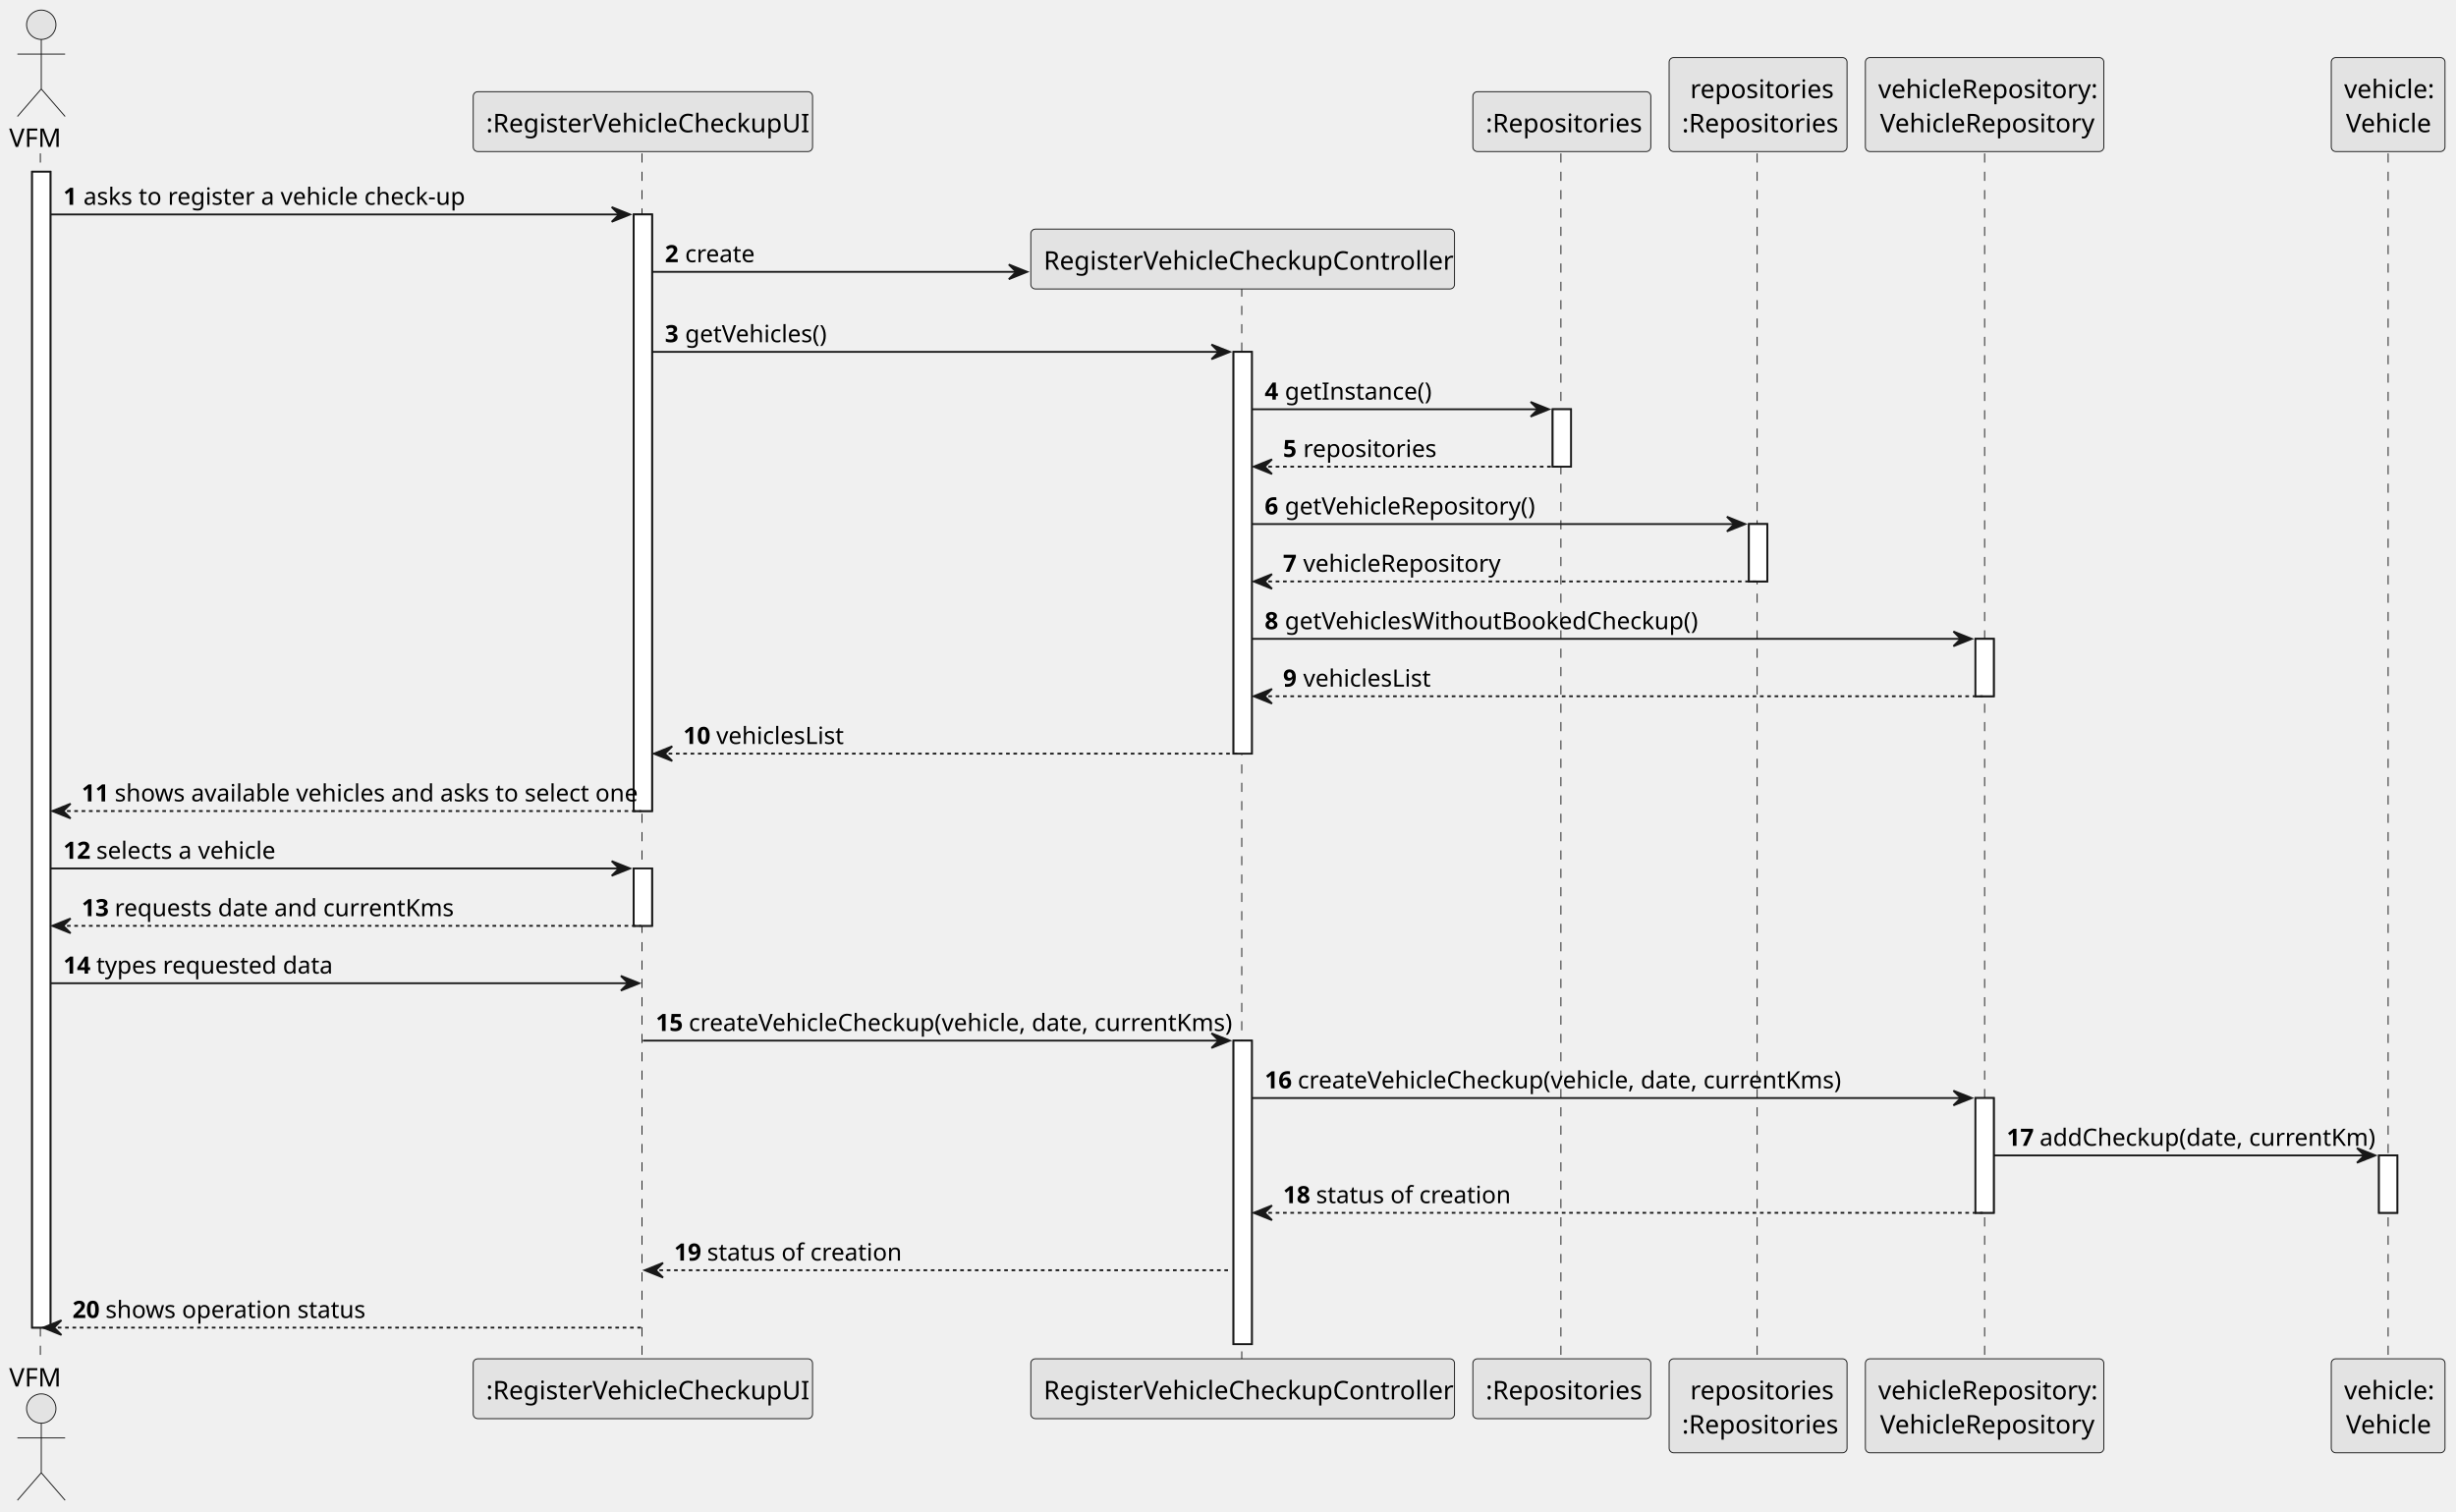
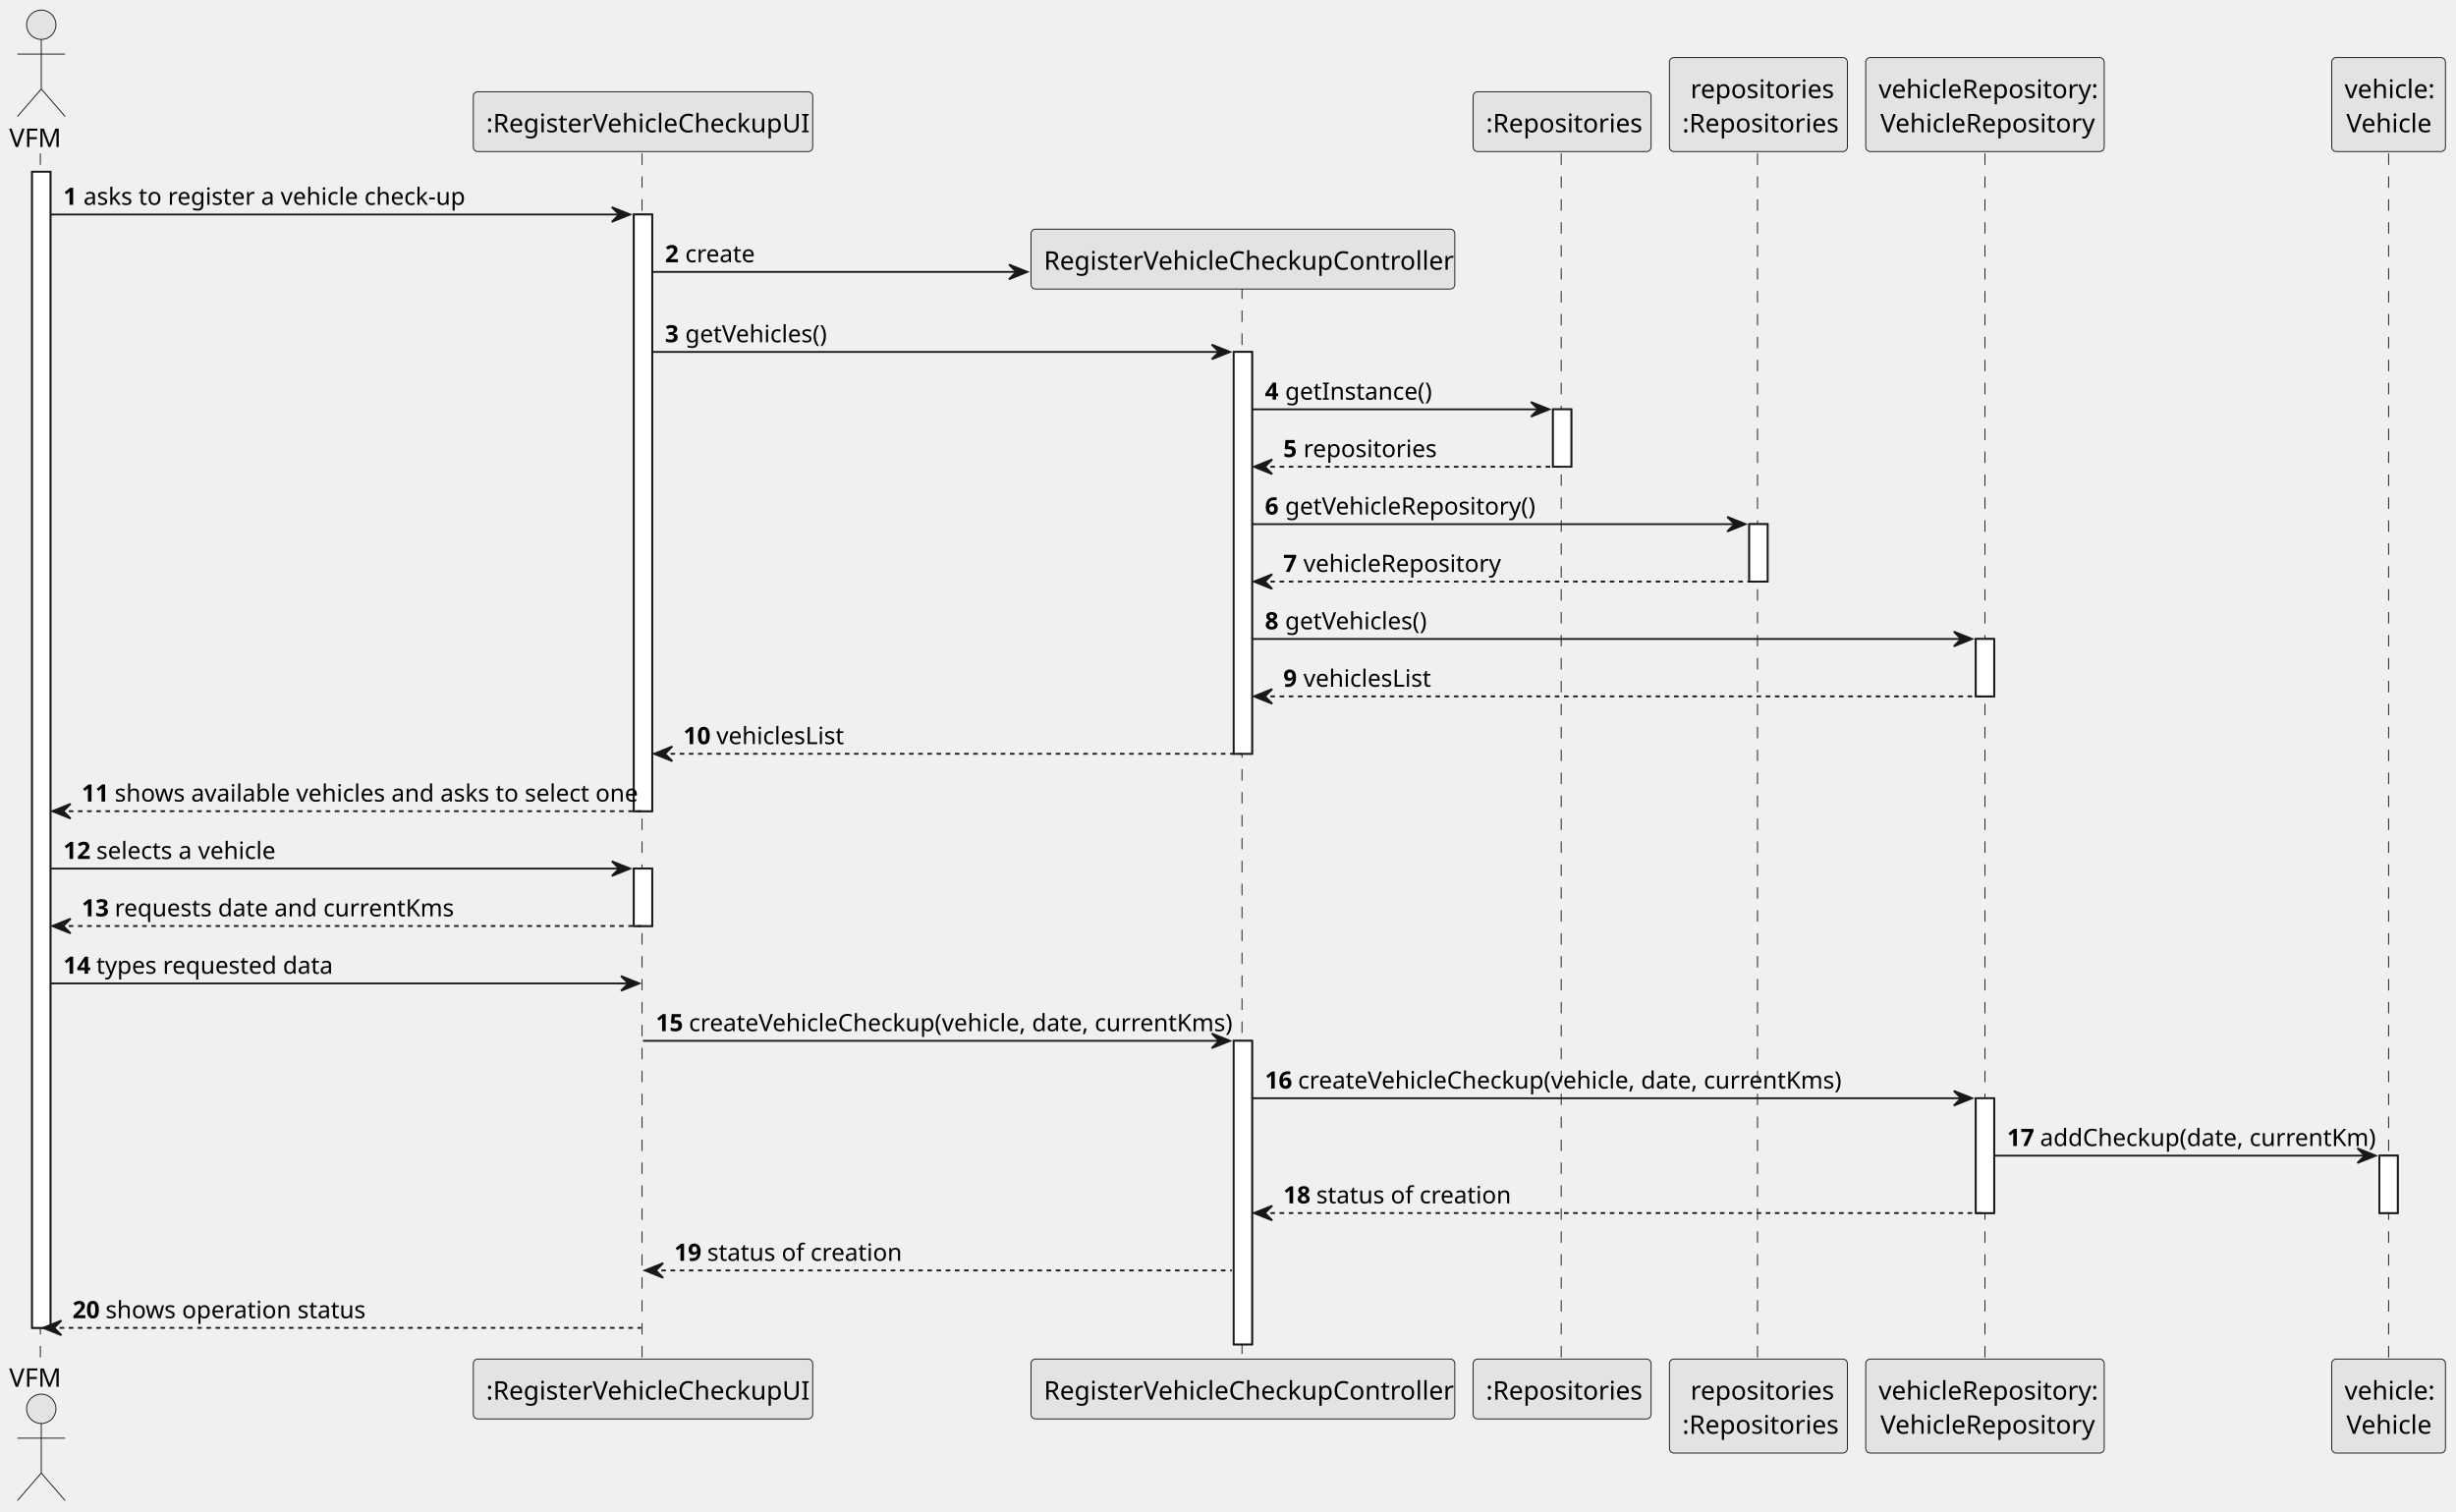
- <svg xmlns="http://www.w3.org/2000/svg" contentStyleType="text/css" height="824px" preserveAspectRatio="none" style="width:1339px;height:824px;background:#FFFFFF;" version="1.1" viewBox="0 0 1339 824" width="1339px" zoomAndPan="magnify">
+ <svg xmlns="http://www.w3.org/2000/svg" contentStyleType="text/css" height="659.2px" preserveAspectRatio="none" style="width:1071px;height:659px;background:#FFFFFF;" version="1.1" viewBox="0 0 1071 659" width="1071.2px" zoomAndPan="magnify">
  <defs />
  <g>
-     <rect fill="#FFFFFF" height="630.15" style="stroke:#181818;stroke-width:1.0;" width="10" x="17.5" y="93.621" />
-     <rect fill="#FFFFFF" height="325.24" style="stroke:#181818;stroke-width:1.0;" width="10" x="345.5" y="116.912" />
-     <rect fill="#FFFFFF" height="31.291" style="stroke:#181818;stroke-width:1.0;" width="10" x="345.5" y="473.443" />
-     <rect fill="#FFFFFF" height="219.037" style="stroke:#181818;stroke-width:1.0;" width="10" x="672.5" y="191.824" />
-     <rect fill="#FFFFFF" height="165.455" style="stroke:#181818;stroke-width:1.0;" width="10" x="672.5" y="567.316" />
-     <rect fill="#FFFFFF" height="31.291" style="stroke:#181818;stroke-width:1.0;" width="10" x="846.5" y="223.115" />
-     <rect fill="#FFFFFF" height="31.291" style="stroke:#181818;stroke-width:1.0;" width="10" x="953.5" y="285.697" />
-     <rect fill="#FFFFFF" height="31.291" style="stroke:#181818;stroke-width:1.0;" width="10" x="1077" y="348.279" />
-     <rect fill="#FFFFFF" height="62.582" style="stroke:#181818;stroke-width:1.0;" width="10" x="1077" y="598.607" />
-     <rect fill="#FFFFFF" height="31.291" style="stroke:#181818;stroke-width:1.0;" width="10" x="1297" y="629.898" />
-     <line style="stroke:#181818;stroke-width:0.5;stroke-dasharray:5.0,5.0;" x1="22" x2="22" y1="83.621" y2="741.771" />
-     <line style="stroke:#181818;stroke-width:0.5;stroke-dasharray:5.0,5.0;" x1="350" x2="350" y1="83.621" y2="741.771" />
-     <line style="stroke:#181818;stroke-width:0.5;stroke-dasharray:5.0,5.0;" x1="677" x2="677" y1="156.723" y2="741.771" />
-     <line style="stroke:#181818;stroke-width:0.5;stroke-dasharray:5.0,5.0;" x1="851" x2="851" y1="83.621" y2="741.771" />
-     <line style="stroke:#181818;stroke-width:0.5;stroke-dasharray:5.0,5.0;" x1="958" x2="958" y1="83.621" y2="741.771" />
-     <line style="stroke:#181818;stroke-width:0.5;stroke-dasharray:5.0,5.0;" x1="1082" x2="1082" y1="83.621" y2="741.771" />
-     <line style="stroke:#181818;stroke-width:0.5;stroke-dasharray:5.0,5.0;" x1="1302" x2="1302" y1="83.621" y2="741.771" />
-     <text fill="#000000" font-family="sans-serif" font-size="14" lengthAdjust="spacing" textLength="29" x="5" y="80.107">VFM</text>
-     <ellipse cx="22.5" cy="13.5" fill="#E3E3E3" rx="8" ry="8" style="stroke:#181818;stroke-width:0.5;" />
-     <path d="M22.5,21.5 L22.5,48.5 M9.5,29.5 L35.5,29.5 M22.5,48.5 L9.5,63.5 M22.5,48.5 L35.5,63.5 " fill="none" style="stroke:#181818;stroke-width:0.5;" />
-     <text fill="#000000" font-family="sans-serif" font-size="14" lengthAdjust="spacing" textLength="29" x="5" y="755.879">VFM</text>
-     <ellipse cx="22.5" cy="767.893" fill="#E3E3E3" rx="8" ry="8" style="stroke:#181818;stroke-width:0.5;" />
-     <path d="M22.5,775.893 L22.5,802.893 M9.5,783.893 L35.5,783.893 M22.5,802.893 L9.5,817.893 M22.5,802.893 L35.5,817.893 " fill="none" style="stroke:#181818;stroke-width:0.5;" />
-     <rect fill="#E3E3E3" height="32.621" rx="2.5" ry="2.5" style="stroke:#181818;stroke-width:0.5;" width="185" x="258" y="50" />
-     <text fill="#000000" font-family="sans-serif" font-size="14" lengthAdjust="spacing" textLength="171" x="265" y="72.107">:RegisterVehicleCheckupUI</text>
-     <rect fill="#E3E3E3" height="32.621" rx="2.5" ry="2.5" style="stroke:#181818;stroke-width:0.5;" width="185" x="258" y="740.771" />
-     <text fill="#000000" font-family="sans-serif" font-size="14" lengthAdjust="spacing" textLength="171" x="265" y="762.879">:RegisterVehicleCheckupUI</text>
-     <rect fill="#E3E3E3" height="32.621" rx="2.5" ry="2.5" style="stroke:#181818;stroke-width:0.5;" width="231" x="562" y="740.771" />
-     <text fill="#000000" font-family="sans-serif" font-size="14" lengthAdjust="spacing" textLength="217" x="569" y="762.879">RegisterVehicleCheckupController</text>
-     <rect fill="#E3E3E3" height="32.621" rx="2.5" ry="2.5" style="stroke:#181818;stroke-width:0.5;" width="97" x="803" y="50" />
-     <text fill="#000000" font-family="sans-serif" font-size="14" lengthAdjust="spacing" textLength="83" x="810" y="72.107">:Repositories</text>
-     <rect fill="#E3E3E3" height="32.621" rx="2.5" ry="2.5" style="stroke:#181818;stroke-width:0.5;" width="97" x="803" y="740.771" />
-     <text fill="#000000" font-family="sans-serif" font-size="14" lengthAdjust="spacing" textLength="83" x="810" y="762.879">:Repositories</text>
-     <rect fill="#E3E3E3" height="51.242" rx="2.5" ry="2.5" style="stroke:#181818;stroke-width:0.5;" width="97" x="910" y="31.379" />
-     <text fill="#000000" font-family="sans-serif" font-size="14" lengthAdjust="spacing" textLength="74" x="921.5" y="53.486">repositories</text>
-     <text fill="#000000" font-family="sans-serif" font-size="14" lengthAdjust="spacing" textLength="83" x="917" y="72.107">:Repositories</text>
-     <rect fill="#E3E3E3" height="51.242" rx="2.5" ry="2.5" style="stroke:#181818;stroke-width:0.5;" width="97" x="910" y="740.771" />
-     <text fill="#000000" font-family="sans-serif" font-size="14" lengthAdjust="spacing" textLength="74" x="921.5" y="762.879">repositories</text>
-     <text fill="#000000" font-family="sans-serif" font-size="14" lengthAdjust="spacing" textLength="83" x="917" y="781.5">:Repositories</text>
-     <rect fill="#E3E3E3" height="51.242" rx="2.5" ry="2.5" style="stroke:#181818;stroke-width:0.5;" width="130" x="1017" y="31.379" />
-     <text fill="#000000" font-family="sans-serif" font-size="14" lengthAdjust="spacing" textLength="116" x="1024" y="53.486">vehicleRepository:</text>
-     <text fill="#000000" font-family="sans-serif" font-size="14" lengthAdjust="spacing" textLength="114" x="1025" y="72.107">VehicleRepository</text>
-     <rect fill="#E3E3E3" height="51.242" rx="2.5" ry="2.5" style="stroke:#181818;stroke-width:0.5;" width="130" x="1017" y="740.771" />
-     <text fill="#000000" font-family="sans-serif" font-size="14" lengthAdjust="spacing" textLength="116" x="1024" y="762.879">vehicleRepository:</text>
-     <text fill="#000000" font-family="sans-serif" font-size="14" lengthAdjust="spacing" textLength="114" x="1025" y="781.5">VehicleRepository</text>
-     <rect fill="#E3E3E3" height="51.242" rx="2.5" ry="2.5" style="stroke:#181818;stroke-width:0.5;" width="62" x="1271" y="31.379" />
-     <text fill="#000000" font-family="sans-serif" font-size="14" lengthAdjust="spacing" textLength="48" x="1278" y="53.486">vehicle:</text>
-     <text fill="#000000" font-family="sans-serif" font-size="14" lengthAdjust="spacing" textLength="46" x="1279" y="72.107">Vehicle</text>
-     <rect fill="#E3E3E3" height="51.242" rx="2.5" ry="2.5" style="stroke:#181818;stroke-width:0.5;" width="62" x="1271" y="740.771" />
-     <text fill="#000000" font-family="sans-serif" font-size="14" lengthAdjust="spacing" textLength="48" x="1278" y="762.879">vehicle:</text>
-     <text fill="#000000" font-family="sans-serif" font-size="14" lengthAdjust="spacing" textLength="46" x="1279" y="781.5">Vehicle</text>
-     <rect fill="#FFFFFF" height="630.15" style="stroke:#181818;stroke-width:1.0;" width="10" x="17.5" y="93.621" />
-     <rect fill="#FFFFFF" height="325.24" style="stroke:#181818;stroke-width:1.0;" width="10" x="345.5" y="116.912" />
-     <rect fill="#FFFFFF" height="31.291" style="stroke:#181818;stroke-width:1.0;" width="10" x="345.5" y="473.443" />
-     <rect fill="#FFFFFF" height="219.037" style="stroke:#181818;stroke-width:1.0;" width="10" x="672.5" y="191.824" />
-     <rect fill="#FFFFFF" height="165.455" style="stroke:#181818;stroke-width:1.0;" width="10" x="672.5" y="567.316" />
-     <rect fill="#FFFFFF" height="31.291" style="stroke:#181818;stroke-width:1.0;" width="10" x="846.5" y="223.115" />
-     <rect fill="#FFFFFF" height="31.291" style="stroke:#181818;stroke-width:1.0;" width="10" x="953.5" y="285.697" />
-     <rect fill="#FFFFFF" height="31.291" style="stroke:#181818;stroke-width:1.0;" width="10" x="1077" y="348.279" />
-     <rect fill="#FFFFFF" height="62.582" style="stroke:#181818;stroke-width:1.0;" width="10" x="1077" y="598.607" />
-     <rect fill="#FFFFFF" height="31.291" style="stroke:#181818;stroke-width:1.0;" width="10" x="1297" y="629.898" />
-     <polygon fill="#181818" points="333.5,112.912,343.5,116.912,333.5,120.912,337.5,116.912" style="stroke:#181818;stroke-width:1.0;" />
-     <line style="stroke:#181818;stroke-width:1.0;" x1="27.5" x2="339.5" y1="116.912" y2="116.912" />
-     <text fill="#000000" font-family="sans-serif" font-size="13" font-weight="bold" lengthAdjust="spacing" textLength="7" x="34.5" y="111.649">1</text>
-     <text fill="#000000" font-family="sans-serif" font-size="13" lengthAdjust="spacing" textLength="201" x="45.5" y="111.649">asks to register a vehicle check-up</text>
-     <polygon fill="#181818" points="550,144.203,560,148.203,550,152.203,554,148.203" style="stroke:#181818;stroke-width:1.0;" />
-     <line style="stroke:#181818;stroke-width:1.0;" x1="355.5" x2="556" y1="148.203" y2="148.203" />
-     <text fill="#000000" font-family="sans-serif" font-size="13" font-weight="bold" lengthAdjust="spacing" textLength="7" x="362.5" y="142.94">2</text>
-     <text fill="#000000" font-family="sans-serif" font-size="13" lengthAdjust="spacing" textLength="36" x="373.5" y="142.94">create</text>
-     <rect fill="#E3E3E3" height="32.621" rx="2.5" ry="2.5" style="stroke:#181818;stroke-width:0.5;" width="231" x="562" y="124.912" />
-     <text fill="#000000" font-family="sans-serif" font-size="14" lengthAdjust="spacing" textLength="217" x="569" y="147.019">RegisterVehicleCheckupController</text>
-     <polygon fill="#181818" points="660.5,187.824,670.5,191.824,660.5,195.824,664.5,191.824" style="stroke:#181818;stroke-width:1.0;" />
-     <line style="stroke:#181818;stroke-width:1.0;" x1="355.5" x2="666.5" y1="191.824" y2="191.824" />
-     <text fill="#000000" font-family="sans-serif" font-size="13" font-weight="bold" lengthAdjust="spacing" textLength="7" x="362.5" y="186.561">3</text>
-     <text fill="#000000" font-family="sans-serif" font-size="13" lengthAdjust="spacing" textLength="76" x="373.5" y="186.561">getVehicles()</text>
-     <polygon fill="#181818" points="834.5,219.115,844.5,223.115,834.5,227.115,838.5,223.115" style="stroke:#181818;stroke-width:1.0;" />
-     <line style="stroke:#181818;stroke-width:1.0;" x1="682.5" x2="840.5" y1="223.115" y2="223.115" />
-     <text fill="#000000" font-family="sans-serif" font-size="13" font-weight="bold" lengthAdjust="spacing" textLength="7" x="689.5" y="217.852">4</text>
-     <text fill="#000000" font-family="sans-serif" font-size="13" lengthAdjust="spacing" textLength="75" x="700.5" y="217.852">getInstance()</text>
-     <polygon fill="#181818" points="693.5,250.406,683.5,254.406,693.5,258.406,689.5,254.406" style="stroke:#181818;stroke-width:1.0;" />
-     <line style="stroke:#181818;stroke-width:1.0;stroke-dasharray:2.0,2.0;" x1="687.5" x2="850.5" y1="254.406" y2="254.406" />
-     <text fill="#000000" font-family="sans-serif" font-size="13" font-weight="bold" lengthAdjust="spacing" textLength="7" x="699.5" y="249.144">5</text>
-     <text fill="#000000" font-family="sans-serif" font-size="13" lengthAdjust="spacing" textLength="67" x="710.5" y="249.144">repositories</text>
-     <polygon fill="#181818" points="941.5,281.697,951.5,285.697,941.5,289.697,945.5,285.697" style="stroke:#181818;stroke-width:1.0;" />
-     <line style="stroke:#181818;stroke-width:1.0;" x1="682.5" x2="947.5" y1="285.697" y2="285.697" />
-     <text fill="#000000" font-family="sans-serif" font-size="13" font-weight="bold" lengthAdjust="spacing" textLength="7" x="689.5" y="280.435">6</text>
-     <text fill="#000000" font-family="sans-serif" font-size="13" lengthAdjust="spacing" textLength="131" x="700.5" y="280.435">getVehicleRepository()</text>
-     <polygon fill="#181818" points="693.5,312.988,683.5,316.988,693.5,320.988,689.5,316.988" style="stroke:#181818;stroke-width:1.0;" />
-     <line style="stroke:#181818;stroke-width:1.0;stroke-dasharray:2.0,2.0;" x1="687.5" x2="957.5" y1="316.988" y2="316.988" />
-     <text fill="#000000" font-family="sans-serif" font-size="13" font-weight="bold" lengthAdjust="spacing" textLength="7" x="699.5" y="311.726">7</text>
-     <text fill="#000000" font-family="sans-serif" font-size="13" lengthAdjust="spacing" textLength="101" x="710.5" y="311.726">vehicleRepository</text>
-     <polygon fill="#181818" points="1065,344.279,1075,348.279,1065,352.279,1069,348.279" style="stroke:#181818;stroke-width:1.0;" />
-     <line style="stroke:#181818;stroke-width:1.0;" x1="682.5" x2="1071" y1="348.279" y2="348.279" />
-     <text fill="#000000" font-family="sans-serif" font-size="13" font-weight="bold" lengthAdjust="spacing" textLength="7" x="689.5" y="343.017">8</text>
-     <text fill="#000000" font-family="sans-serif" font-size="13" lengthAdjust="spacing" textLength="216" x="700.5" y="343.017">getVehiclesWithoutBookedCheckup()</text>
-     <polygon fill="#181818" points="693.5,375.57,683.5,379.57,693.5,383.57,689.5,379.57" style="stroke:#181818;stroke-width:1.0;" />
-     <line style="stroke:#181818;stroke-width:1.0;stroke-dasharray:2.0,2.0;" x1="687.5" x2="1081" y1="379.57" y2="379.57" />
-     <text fill="#000000" font-family="sans-serif" font-size="13" font-weight="bold" lengthAdjust="spacing" textLength="7" x="699.5" y="374.308">9</text>
-     <text fill="#000000" font-family="sans-serif" font-size="13" lengthAdjust="spacing" textLength="67" x="710.5" y="374.308">vehiclesList</text>
-     <polygon fill="#181818" points="366.5,406.861,356.5,410.861,366.5,414.861,362.5,410.861" style="stroke:#181818;stroke-width:1.0;" />
-     <line style="stroke:#181818;stroke-width:1.0;stroke-dasharray:2.0,2.0;" x1="360.5" x2="676.5" y1="410.861" y2="410.861" />
-     <text fill="#000000" font-family="sans-serif" font-size="13" font-weight="bold" lengthAdjust="spacing" textLength="14" x="372.5" y="405.599">10</text>
-     <text fill="#000000" font-family="sans-serif" font-size="13" lengthAdjust="spacing" textLength="67" x="390.5" y="405.599">vehiclesList</text>
-     <polygon fill="#181818" points="38.5,438.152,28.5,442.152,38.5,446.152,34.5,442.152" style="stroke:#181818;stroke-width:1.0;" />
-     <line style="stroke:#181818;stroke-width:1.0;stroke-dasharray:2.0,2.0;" x1="32.5" x2="349.5" y1="442.152" y2="442.152" />
-     <text fill="#000000" font-family="sans-serif" font-size="13" font-weight="bold" lengthAdjust="spacing" textLength="14" x="44.5" y="436.89">11</text>
-     <text fill="#000000" font-family="sans-serif" font-size="13" lengthAdjust="spacing" textLength="276" x="62.5" y="436.89">shows available vehicles and asks to select one</text>
-     <polygon fill="#181818" points="333.5,469.443,343.5,473.443,333.5,477.443,337.5,473.443" style="stroke:#181818;stroke-width:1.0;" />
-     <line style="stroke:#181818;stroke-width:1.0;" x1="27.5" x2="339.5" y1="473.443" y2="473.443" />
-     <text fill="#000000" font-family="sans-serif" font-size="13" font-weight="bold" lengthAdjust="spacing" textLength="14" x="34.5" y="468.181">12</text>
-     <text fill="#000000" font-family="sans-serif" font-size="13" lengthAdjust="spacing" textLength="96" x="52.5" y="468.181">selects a vehicle</text>
-     <polygon fill="#181818" points="38.5,500.734,28.5,504.734,38.5,508.734,34.5,504.734" style="stroke:#181818;stroke-width:1.0;" />
-     <line style="stroke:#181818;stroke-width:1.0;stroke-dasharray:2.0,2.0;" x1="32.5" x2="349.5" y1="504.734" y2="504.734" />
-     <text fill="#000000" font-family="sans-serif" font-size="13" font-weight="bold" lengthAdjust="spacing" textLength="14" x="44.5" y="499.472">13</text>
-     <text fill="#000000" font-family="sans-serif" font-size="13" lengthAdjust="spacing" textLength="175" x="62.5" y="499.472">requests date and currentKms</text>
-     <polygon fill="#181818" points="338.5,532.025,348.5,536.025,338.5,540.025,342.5,536.025" style="stroke:#181818;stroke-width:1.0;" />
-     <line style="stroke:#181818;stroke-width:1.0;" x1="27.5" x2="344.5" y1="536.025" y2="536.025" />
-     <text fill="#000000" font-family="sans-serif" font-size="13" font-weight="bold" lengthAdjust="spacing" textLength="14" x="34.5" y="530.763">14</text>
-     <text fill="#000000" font-family="sans-serif" font-size="13" lengthAdjust="spacing" textLength="122" x="52.5" y="530.763">types requested data</text>
-     <polygon fill="#181818" points="660.5,563.316,670.5,567.316,660.5,571.316,664.5,567.316" style="stroke:#181818;stroke-width:1.0;" />
-     <line style="stroke:#181818;stroke-width:1.0;" x1="350.5" x2="666.5" y1="567.316" y2="567.316" />
-     <text fill="#000000" font-family="sans-serif" font-size="13" font-weight="bold" lengthAdjust="spacing" textLength="14" x="357.5" y="562.054">15</text>
-     <text fill="#000000" font-family="sans-serif" font-size="13" lengthAdjust="spacing" textLength="285" x="375.5" y="562.054">createVehicleCheckup(vehicle, date, currentKms)</text>
-     <polygon fill="#181818" points="1065,594.607,1075,598.607,1065,602.607,1069,598.607" style="stroke:#181818;stroke-width:1.0;" />
-     <line style="stroke:#181818;stroke-width:1.0;" x1="682.5" x2="1071" y1="598.607" y2="598.607" />
-     <text fill="#000000" font-family="sans-serif" font-size="13" font-weight="bold" lengthAdjust="spacing" textLength="14" x="689.5" y="593.345">16</text>
-     <text fill="#000000" font-family="sans-serif" font-size="13" lengthAdjust="spacing" textLength="285" x="707.5" y="593.345">createVehicleCheckup(vehicle, date, currentKms)</text>
-     <polygon fill="#181818" points="1285,625.898,1295,629.898,1285,633.898,1289,629.898" style="stroke:#181818;stroke-width:1.0;" />
-     <line style="stroke:#181818;stroke-width:1.0;" x1="1087" x2="1291" y1="629.898" y2="629.898" />
-     <text fill="#000000" font-family="sans-serif" font-size="13" font-weight="bold" lengthAdjust="spacing" textLength="14" x="1094" y="624.636">17</text>
-     <text fill="#000000" font-family="sans-serif" font-size="13" lengthAdjust="spacing" textLength="173" x="1112" y="624.636">addCheckup(date, currentKm)</text>
-     <polygon fill="#181818" points="693.5,657.189,683.5,661.189,693.5,665.189,689.5,661.189" style="stroke:#181818;stroke-width:1.0;" />
-     <line style="stroke:#181818;stroke-width:1.0;stroke-dasharray:2.0,2.0;" x1="687.5" x2="1081" y1="661.189" y2="661.189" />
-     <text fill="#000000" font-family="sans-serif" font-size="13" font-weight="bold" lengthAdjust="spacing" textLength="14" x="699.5" y="655.927">18</text>
-     <text fill="#000000" font-family="sans-serif" font-size="13" lengthAdjust="spacing" textLength="100" x="717.5" y="655.927">status of creation</text>
-     <polygon fill="#181818" points="361.5,688.481,351.5,692.481,361.5,696.481,357.5,692.481" style="stroke:#181818;stroke-width:1.0;" />
-     <line style="stroke:#181818;stroke-width:1.0;stroke-dasharray:2.0,2.0;" x1="355.5" x2="671.5" y1="692.481" y2="692.481" />
-     <text fill="#000000" font-family="sans-serif" font-size="13" font-weight="bold" lengthAdjust="spacing" textLength="14" x="367.5" y="687.218">19</text>
-     <text fill="#000000" font-family="sans-serif" font-size="13" lengthAdjust="spacing" textLength="100" x="385.5" y="687.218">status of creation</text>
-     <polygon fill="#181818" points="33.5,719.771,23.5,723.771,33.5,727.771,29.5,723.771" style="stroke:#181818;stroke-width:1.0;" />
-     <line style="stroke:#181818;stroke-width:1.0;stroke-dasharray:2.0,2.0;" x1="27.5" x2="349.5" y1="723.771" y2="723.771" />
-     <text fill="#000000" font-family="sans-serif" font-size="13" font-weight="bold" lengthAdjust="spacing" textLength="14" x="39.5" y="718.509">20</text>
-     <text fill="#000000" font-family="sans-serif" font-size="13" lengthAdjust="spacing" textLength="134" x="57.5" y="718.509">shows operation status</text>
+     <rect fill="#FFFFFF" height="504.12" style="stroke:#181818;stroke-width:0.8;" width="8" x="14" y="74.897" />
+     <rect fill="#FFFFFF" height="260.192" style="stroke:#181818;stroke-width:0.8;" width="8" x="276.4" y="93.53" />
+     <rect fill="#FFFFFF" height="25.033" style="stroke:#181818;stroke-width:0.8;" width="8" x="276.4" y="378.755" />
+     <rect fill="#FFFFFF" height="175.23" style="stroke:#181818;stroke-width:0.8;" width="8" x="538" y="153.459" />
+     <rect fill="#FFFFFF" height="132.364" style="stroke:#181818;stroke-width:0.8;" width="8" x="538" y="453.853" />
+     <rect fill="#FFFFFF" height="25.033" style="stroke:#181818;stroke-width:0.8;" width="8" x="677.2" y="178.492" />
+     <rect fill="#FFFFFF" height="25.033" style="stroke:#181818;stroke-width:0.8;" width="8" x="762.8" y="228.558" />
+     <rect fill="#FFFFFF" height="25.033" style="stroke:#181818;stroke-width:0.8;" width="8" x="861.6" y="278.623" />
+     <rect fill="#FFFFFF" height="50.066" style="stroke:#181818;stroke-width:0.8;" width="8" x="861.6" y="478.886" />
+     <rect fill="#FFFFFF" height="25.033" style="stroke:#181818;stroke-width:0.8;" width="8" x="1037.6" y="503.919" />
+     <line style="stroke:#181818;stroke-width:0.4;stroke-dasharray:5.0,5.0;" x1="17.6" x2="17.6" y1="66.897" y2="593.417" />
+     <line style="stroke:#181818;stroke-width:0.4;stroke-dasharray:5.0,5.0;" x1="280" x2="280" y1="66.897" y2="593.417" />
+     <line style="stroke:#181818;stroke-width:0.4;stroke-dasharray:5.0,5.0;" x1="541.6" x2="541.6" y1="125.378" y2="593.417" />
+     <line style="stroke:#181818;stroke-width:0.4;stroke-dasharray:5.0,5.0;" x1="680.8" x2="680.8" y1="66.897" y2="593.417" />
+     <line style="stroke:#181818;stroke-width:0.4;stroke-dasharray:5.0,5.0;" x1="766.4" x2="766.4" y1="66.897" y2="593.417" />
+     <line style="stroke:#181818;stroke-width:0.4;stroke-dasharray:5.0,5.0;" x1="865.6" x2="865.6" y1="66.897" y2="593.417" />
+     <line style="stroke:#181818;stroke-width:0.4;stroke-dasharray:5.0,5.0;" x1="1041.6" x2="1041.6" y1="66.897" y2="593.417" />
+     <text fill="#000000" font-family="sans-serif" font-size="11.2" lengthAdjust="spacing" textLength="23.2" x="4" y="64.086">VFM</text>
+     <ellipse cx="18" cy="10.8" fill="#E3E3E3" rx="6.4" ry="6.4" style="stroke:#181818;stroke-width:0.4;" />
+     <path d="M18,17.2 L18,38.8 M7.6,23.6 L28.4,23.6 M18,38.8 L7.6,50.8 M18,38.8 L28.4,50.8 " fill="none" style="stroke:#181818;stroke-width:0.4;" />
+     <text fill="#000000" font-family="sans-serif" font-size="11.2" lengthAdjust="spacing" textLength="23.2" x="4" y="604.703">VFM</text>
+     <ellipse cx="18" cy="614.314" fill="#E3E3E3" rx="6.4" ry="6.4" style="stroke:#181818;stroke-width:0.4;" />
+     <path d="M18,620.714 L18,642.314 M7.6,627.114 L28.4,627.114 M18,642.314 L7.6,654.314 M18,642.314 L28.4,654.314 " fill="none" style="stroke:#181818;stroke-width:0.4;" />
+     <rect fill="#E3E3E3" height="26.097" rx="2" ry="2" style="stroke:#181818;stroke-width:0.4;" width="148" x="206.4" y="40" />
+     <text fill="#000000" font-family="sans-serif" font-size="11.2" lengthAdjust="spacing" textLength="136.8" x="212" y="57.686">:RegisterVehicleCheckupUI</text>
+     <rect fill="#E3E3E3" height="26.097" rx="2" ry="2" style="stroke:#181818;stroke-width:0.4;" width="148" x="206.4" y="592.617" />
+     <text fill="#000000" font-family="sans-serif" font-size="11.2" lengthAdjust="spacing" textLength="136.8" x="212" y="610.303">:RegisterVehicleCheckupUI</text>
+     <rect fill="#E3E3E3" height="26.097" rx="2" ry="2" style="stroke:#181818;stroke-width:0.4;" width="184.8" x="449.6" y="592.617" />
+     <text fill="#000000" font-family="sans-serif" font-size="11.2" lengthAdjust="spacing" textLength="173.6" x="455.2" y="610.303">RegisterVehicleCheckupController</text>
+     <rect fill="#E3E3E3" height="26.097" rx="2" ry="2" style="stroke:#181818;stroke-width:0.4;" width="77.6" x="642.4" y="40" />
+     <text fill="#000000" font-family="sans-serif" font-size="11.2" lengthAdjust="spacing" textLength="66.4" x="648" y="57.686">:Repositories</text>
+     <rect fill="#E3E3E3" height="26.097" rx="2" ry="2" style="stroke:#181818;stroke-width:0.4;" width="77.6" x="642.4" y="592.617" />
+     <text fill="#000000" font-family="sans-serif" font-size="11.2" lengthAdjust="spacing" textLength="66.4" x="648" y="610.303">:Repositories</text>
+     <rect fill="#E3E3E3" height="40.994" rx="2" ry="2" style="stroke:#181818;stroke-width:0.4;" width="77.6" x="728" y="25.103" />
+     <text fill="#000000" font-family="sans-serif" font-size="11.2" lengthAdjust="spacing" textLength="59.2" x="737.2" y="42.789">repositories</text>
+     <text fill="#000000" font-family="sans-serif" font-size="11.2" lengthAdjust="spacing" textLength="66.4" x="733.6" y="57.686">:Repositories</text>
+     <rect fill="#E3E3E3" height="40.994" rx="2" ry="2" style="stroke:#181818;stroke-width:0.4;" width="77.6" x="728" y="592.617" />
+     <text fill="#000000" font-family="sans-serif" font-size="11.2" lengthAdjust="spacing" textLength="59.2" x="737.2" y="610.303">repositories</text>
+     <text fill="#000000" font-family="sans-serif" font-size="11.2" lengthAdjust="spacing" textLength="66.4" x="733.6" y="625.2">:Repositories</text>
+     <rect fill="#E3E3E3" height="40.994" rx="2" ry="2" style="stroke:#181818;stroke-width:0.4;" width="104" x="813.6" y="25.103" />
+     <text fill="#000000" font-family="sans-serif" font-size="11.2" lengthAdjust="spacing" textLength="92.8" x="819.2" y="42.789">vehicleRepository:</text>
+     <text fill="#000000" font-family="sans-serif" font-size="11.2" lengthAdjust="spacing" textLength="91.2" x="820" y="57.686">VehicleRepository</text>
+     <rect fill="#E3E3E3" height="40.994" rx="2" ry="2" style="stroke:#181818;stroke-width:0.4;" width="104" x="813.6" y="592.617" />
+     <text fill="#000000" font-family="sans-serif" font-size="11.2" lengthAdjust="spacing" textLength="92.8" x="819.2" y="610.303">vehicleRepository:</text>
+     <text fill="#000000" font-family="sans-serif" font-size="11.2" lengthAdjust="spacing" textLength="91.2" x="820" y="625.2">VehicleRepository</text>
+     <rect fill="#E3E3E3" height="40.994" rx="2" ry="2" style="stroke:#181818;stroke-width:0.4;" width="49.6" x="1016.8" y="25.103" />
+     <text fill="#000000" font-family="sans-serif" font-size="11.2" lengthAdjust="spacing" textLength="38.4" x="1022.4" y="42.789">vehicle:</text>
+     <text fill="#000000" font-family="sans-serif" font-size="11.2" lengthAdjust="spacing" textLength="36.8" x="1023.2" y="57.686">Vehicle</text>
+     <rect fill="#E3E3E3" height="40.994" rx="2" ry="2" style="stroke:#181818;stroke-width:0.4;" width="49.6" x="1016.8" y="592.617" />
+     <text fill="#000000" font-family="sans-serif" font-size="11.2" lengthAdjust="spacing" textLength="38.4" x="1022.4" y="610.303">vehicle:</text>
+     <text fill="#000000" font-family="sans-serif" font-size="11.2" lengthAdjust="spacing" textLength="36.8" x="1023.2" y="625.2">Vehicle</text>
+     <rect fill="#FFFFFF" height="504.12" style="stroke:#181818;stroke-width:0.8;" width="8" x="14" y="74.897" />
+     <rect fill="#FFFFFF" height="260.192" style="stroke:#181818;stroke-width:0.8;" width="8" x="276.4" y="93.53" />
+     <rect fill="#FFFFFF" height="25.033" style="stroke:#181818;stroke-width:0.8;" width="8" x="276.4" y="378.755" />
+     <rect fill="#FFFFFF" height="175.23" style="stroke:#181818;stroke-width:0.8;" width="8" x="538" y="153.459" />
+     <rect fill="#FFFFFF" height="132.364" style="stroke:#181818;stroke-width:0.8;" width="8" x="538" y="453.853" />
+     <rect fill="#FFFFFF" height="25.033" style="stroke:#181818;stroke-width:0.8;" width="8" x="677.2" y="178.492" />
+     <rect fill="#FFFFFF" height="25.033" style="stroke:#181818;stroke-width:0.8;" width="8" x="762.8" y="228.558" />
+     <rect fill="#FFFFFF" height="25.033" style="stroke:#181818;stroke-width:0.8;" width="8" x="861.6" y="278.623" />
+     <rect fill="#FFFFFF" height="50.066" style="stroke:#181818;stroke-width:0.8;" width="8" x="861.6" y="478.886" />
+     <rect fill="#FFFFFF" height="25.033" style="stroke:#181818;stroke-width:0.8;" width="8" x="1037.6" y="503.919" />
+     <polygon fill="#181818" points="266.8,90.33,274.8,93.53,266.8,96.73,270,93.53" style="stroke:#181818;stroke-width:0.8;" />
+     <line style="stroke:#181818;stroke-width:0.8;" x1="22" x2="271.6" y1="93.53" y2="93.53" />
+     <text fill="#000000" font-family="sans-serif" font-size="10.4" font-weight="bold" lengthAdjust="spacing" textLength="5.6" x="27.6" y="89.32">1</text>
+     <text fill="#000000" font-family="sans-serif" font-size="10.4" lengthAdjust="spacing" textLength="160.8" x="36.4" y="89.32">asks to register a vehicle check-up</text>
+     <polygon fill="#181818" points="440,115.362,448,118.562,440,121.763,443.2,118.562" style="stroke:#181818;stroke-width:0.8;" />
+     <line style="stroke:#181818;stroke-width:0.8;" x1="284.4" x2="444.8" y1="118.562" y2="118.562" />
+     <text fill="#000000" font-family="sans-serif" font-size="10.4" font-weight="bold" lengthAdjust="spacing" textLength="5.6" x="290" y="114.352">2</text>
+     <text fill="#000000" font-family="sans-serif" font-size="10.4" lengthAdjust="spacing" textLength="28.8" x="298.8" y="114.352">create</text>
+     <rect fill="#E3E3E3" height="26.097" rx="2" ry="2" style="stroke:#181818;stroke-width:0.4;" width="184.8" x="449.6" y="99.93" />
+     <text fill="#000000" font-family="sans-serif" font-size="11.2" lengthAdjust="spacing" textLength="173.6" x="455.2" y="117.616">RegisterVehicleCheckupController</text>
+     <polygon fill="#181818" points="528.4,150.259,536.4,153.459,528.4,156.659,531.6,153.459" style="stroke:#181818;stroke-width:0.8;" />
+     <line style="stroke:#181818;stroke-width:0.8;" x1="284.4" x2="533.2" y1="153.459" y2="153.459" />
+     <text fill="#000000" font-family="sans-serif" font-size="10.4" font-weight="bold" lengthAdjust="spacing" textLength="5.6" x="290" y="149.249">3</text>
+     <text fill="#000000" font-family="sans-serif" font-size="10.4" lengthAdjust="spacing" textLength="60.8" x="298.8" y="149.249">getVehicles()</text>
+     <polygon fill="#181818" points="667.6,175.292,675.6,178.492,667.6,181.692,670.8,178.492" style="stroke:#181818;stroke-width:0.8;" />
+     <line style="stroke:#181818;stroke-width:0.8;" x1="546" x2="672.4" y1="178.492" y2="178.492" />
+     <text fill="#000000" font-family="sans-serif" font-size="10.4" font-weight="bold" lengthAdjust="spacing" textLength="5.6" x="551.6" y="174.282">4</text>
+     <text fill="#000000" font-family="sans-serif" font-size="10.4" lengthAdjust="spacing" textLength="60" x="560.4" y="174.282">getInstance()</text>
+     <polygon fill="#181818" points="554.8,200.325,546.8,203.525,554.8,206.725,551.6,203.525" style="stroke:#181818;stroke-width:0.8;" />
+     <line style="stroke:#181818;stroke-width:0.8;stroke-dasharray:2.0,2.0;" x1="550" x2="680.4" y1="203.525" y2="203.525" />
+     <text fill="#000000" font-family="sans-serif" font-size="10.4" font-weight="bold" lengthAdjust="spacing" textLength="5.6" x="559.6" y="199.315">5</text>
+     <text fill="#000000" font-family="sans-serif" font-size="10.4" lengthAdjust="spacing" textLength="53.6" x="568.4" y="199.315">repositories</text>
+     <polygon fill="#181818" points="753.2,225.358,761.2,228.558,753.2,231.758,756.4,228.558" style="stroke:#181818;stroke-width:0.8;" />
+     <line style="stroke:#181818;stroke-width:0.8;" x1="546" x2="758" y1="228.558" y2="228.558" />
+     <text fill="#000000" font-family="sans-serif" font-size="10.4" font-weight="bold" lengthAdjust="spacing" textLength="5.6" x="551.6" y="224.348">6</text>
+     <text fill="#000000" font-family="sans-serif" font-size="10.4" lengthAdjust="spacing" textLength="104.8" x="560.4" y="224.348">getVehicleRepository()</text>
+     <polygon fill="#181818" points="554.8,250.391,546.8,253.591,554.8,256.791,551.6,253.591" style="stroke:#181818;stroke-width:0.8;" />
+     <line style="stroke:#181818;stroke-width:0.8;stroke-dasharray:2.0,2.0;" x1="550" x2="766" y1="253.591" y2="253.591" />
+     <text fill="#000000" font-family="sans-serif" font-size="10.4" font-weight="bold" lengthAdjust="spacing" textLength="5.6" x="559.6" y="249.381">7</text>
+     <text fill="#000000" font-family="sans-serif" font-size="10.4" lengthAdjust="spacing" textLength="80.8" x="568.4" y="249.381">vehicleRepository</text>
+     <polygon fill="#181818" points="852,275.423,860,278.623,852,281.823,855.2,278.623" style="stroke:#181818;stroke-width:0.8;" />
+     <line style="stroke:#181818;stroke-width:0.8;" x1="546" x2="856.8" y1="278.623" y2="278.623" />
+     <text fill="#000000" font-family="sans-serif" font-size="10.4" font-weight="bold" lengthAdjust="spacing" textLength="5.6" x="551.6" y="274.413">8</text>
+     <text fill="#000000" font-family="sans-serif" font-size="10.4" lengthAdjust="spacing" textLength="60.8" x="560.4" y="274.413">getVehicles()</text>
+     <polygon fill="#181818" points="554.8,300.456,546.8,303.656,554.8,306.856,551.6,303.656" style="stroke:#181818;stroke-width:0.8;" />
+     <line style="stroke:#181818;stroke-width:0.8;stroke-dasharray:2.0,2.0;" x1="550" x2="864.8" y1="303.656" y2="303.656" />
+     <text fill="#000000" font-family="sans-serif" font-size="10.4" font-weight="bold" lengthAdjust="spacing" textLength="5.6" x="559.6" y="299.446">9</text>
+     <text fill="#000000" font-family="sans-serif" font-size="10.4" lengthAdjust="spacing" textLength="53.6" x="568.4" y="299.446">vehiclesList</text>
+     <polygon fill="#181818" points="293.2,325.489,285.2,328.689,293.2,331.889,290,328.689" style="stroke:#181818;stroke-width:0.8;" />
+     <line style="stroke:#181818;stroke-width:0.8;stroke-dasharray:2.0,2.0;" x1="288.4" x2="541.2" y1="328.689" y2="328.689" />
+     <text fill="#000000" font-family="sans-serif" font-size="10.4" font-weight="bold" lengthAdjust="spacing" textLength="11.2" x="298" y="324.479">10</text>
+     <text fill="#000000" font-family="sans-serif" font-size="10.4" lengthAdjust="spacing" textLength="53.6" x="312.4" y="324.479">vehiclesList</text>
+     <polygon fill="#181818" points="30.8,350.522,22.8,353.722,30.8,356.922,27.6,353.722" style="stroke:#181818;stroke-width:0.8;" />
+     <line style="stroke:#181818;stroke-width:0.8;stroke-dasharray:2.0,2.0;" x1="26" x2="279.6" y1="353.722" y2="353.722" />
+     <text fill="#000000" font-family="sans-serif" font-size="10.4" font-weight="bold" lengthAdjust="spacing" textLength="11.2" x="35.6" y="349.512">11</text>
+     <text fill="#000000" font-family="sans-serif" font-size="10.4" lengthAdjust="spacing" textLength="220.8" x="50" y="349.512">shows available vehicles and asks to select one</text>
+     <polygon fill="#181818" points="266.8,375.555,274.8,378.755,266.8,381.955,270,378.755" style="stroke:#181818;stroke-width:0.8;" />
+     <line style="stroke:#181818;stroke-width:0.8;" x1="22" x2="271.6" y1="378.755" y2="378.755" />
+     <text fill="#000000" font-family="sans-serif" font-size="10.4" font-weight="bold" lengthAdjust="spacing" textLength="11.2" x="27.6" y="374.545">12</text>
+     <text fill="#000000" font-family="sans-serif" font-size="10.4" lengthAdjust="spacing" textLength="76.8" x="42" y="374.545">selects a vehicle</text>
+     <polygon fill="#181818" points="30.8,400.587,22.8,403.788,30.8,406.988,27.6,403.788" style="stroke:#181818;stroke-width:0.8;" />
+     <line style="stroke:#181818;stroke-width:0.8;stroke-dasharray:2.0,2.0;" x1="26" x2="279.6" y1="403.788" y2="403.788" />
+     <text fill="#000000" font-family="sans-serif" font-size="10.4" font-weight="bold" lengthAdjust="spacing" textLength="11.2" x="35.6" y="399.577">13</text>
+     <text fill="#000000" font-family="sans-serif" font-size="10.4" lengthAdjust="spacing" textLength="140" x="50" y="399.577">requests date and currentKms</text>
+     <polygon fill="#181818" points="270.8,425.62,278.8,428.82,270.8,432.02,274,428.82" style="stroke:#181818;stroke-width:0.8;" />
+     <line style="stroke:#181818;stroke-width:0.8;" x1="22" x2="275.6" y1="428.82" y2="428.82" />
+     <text fill="#000000" font-family="sans-serif" font-size="10.4" font-weight="bold" lengthAdjust="spacing" textLength="11.2" x="27.6" y="424.61">14</text>
+     <text fill="#000000" font-family="sans-serif" font-size="10.4" lengthAdjust="spacing" textLength="97.6" x="42" y="424.61">types requested data</text>
+     <polygon fill="#181818" points="528.4,450.653,536.4,453.853,528.4,457.053,531.6,453.853" style="stroke:#181818;stroke-width:0.8;" />
+     <line style="stroke:#181818;stroke-width:0.8;" x1="280.4" x2="533.2" y1="453.853" y2="453.853" />
+     <text fill="#000000" font-family="sans-serif" font-size="10.4" font-weight="bold" lengthAdjust="spacing" textLength="11.2" x="286" y="449.643">15</text>
+     <text fill="#000000" font-family="sans-serif" font-size="10.4" lengthAdjust="spacing" textLength="228" x="300.4" y="449.643">createVehicleCheckup(vehicle, date, currentKms)</text>
+     <polygon fill="#181818" points="852,475.686,860,478.886,852,482.086,855.2,478.886" style="stroke:#181818;stroke-width:0.8;" />
+     <line style="stroke:#181818;stroke-width:0.8;" x1="546" x2="856.8" y1="478.886" y2="478.886" />
+     <text fill="#000000" font-family="sans-serif" font-size="10.4" font-weight="bold" lengthAdjust="spacing" textLength="11.2" x="551.6" y="474.676">16</text>
+     <text fill="#000000" font-family="sans-serif" font-size="10.4" lengthAdjust="spacing" textLength="228" x="566" y="474.676">createVehicleCheckup(vehicle, date, currentKms)</text>
+     <polygon fill="#181818" points="1028,500.719,1036,503.919,1028,507.119,1031.2,503.919" style="stroke:#181818;stroke-width:0.8;" />
+     <line style="stroke:#181818;stroke-width:0.8;" x1="869.6" x2="1032.8" y1="503.919" y2="503.919" />
+     <text fill="#000000" font-family="sans-serif" font-size="10.4" font-weight="bold" lengthAdjust="spacing" textLength="11.2" x="875.2" y="499.709">17</text>
+     <text fill="#000000" font-family="sans-serif" font-size="10.4" lengthAdjust="spacing" textLength="138.4" x="889.6" y="499.709">addCheckup(date, currentKm)</text>
+     <polygon fill="#181818" points="554.8,525.752,546.8,528.952,554.8,532.152,551.6,528.952" style="stroke:#181818;stroke-width:0.8;" />
+     <line style="stroke:#181818;stroke-width:0.8;stroke-dasharray:2.0,2.0;" x1="550" x2="864.8" y1="528.952" y2="528.952" />
+     <text fill="#000000" font-family="sans-serif" font-size="10.4" font-weight="bold" lengthAdjust="spacing" textLength="11.2" x="559.6" y="524.741">18</text>
+     <text fill="#000000" font-family="sans-serif" font-size="10.4" lengthAdjust="spacing" textLength="80" x="574" y="524.741">status of creation</text>
+     <polygon fill="#181818" points="289.2,550.784,281.2,553.984,289.2,557.184,286,553.984" style="stroke:#181818;stroke-width:0.8;" />
+     <line style="stroke:#181818;stroke-width:0.8;stroke-dasharray:2.0,2.0;" x1="284.4" x2="537.2" y1="553.984" y2="553.984" />
+     <text fill="#000000" font-family="sans-serif" font-size="10.4" font-weight="bold" lengthAdjust="spacing" textLength="11.2" x="294" y="549.774">19</text>
+     <text fill="#000000" font-family="sans-serif" font-size="10.4" lengthAdjust="spacing" textLength="80" x="308.4" y="549.774">status of creation</text>
+     <polygon fill="#181818" points="26.8,575.817,18.8,579.017,26.8,582.217,23.6,579.017" style="stroke:#181818;stroke-width:0.8;" />
+     <line style="stroke:#181818;stroke-width:0.8;stroke-dasharray:2.0,2.0;" x1="22" x2="279.6" y1="579.017" y2="579.017" />
+     <text fill="#000000" font-family="sans-serif" font-size="10.4" font-weight="bold" lengthAdjust="spacing" textLength="11.2" x="31.6" y="574.807">20</text>
+     <text fill="#000000" font-family="sans-serif" font-size="10.4" lengthAdjust="spacing" textLength="107.2" x="46" y="574.807">shows operation status</text>
  </g>
</svg>
